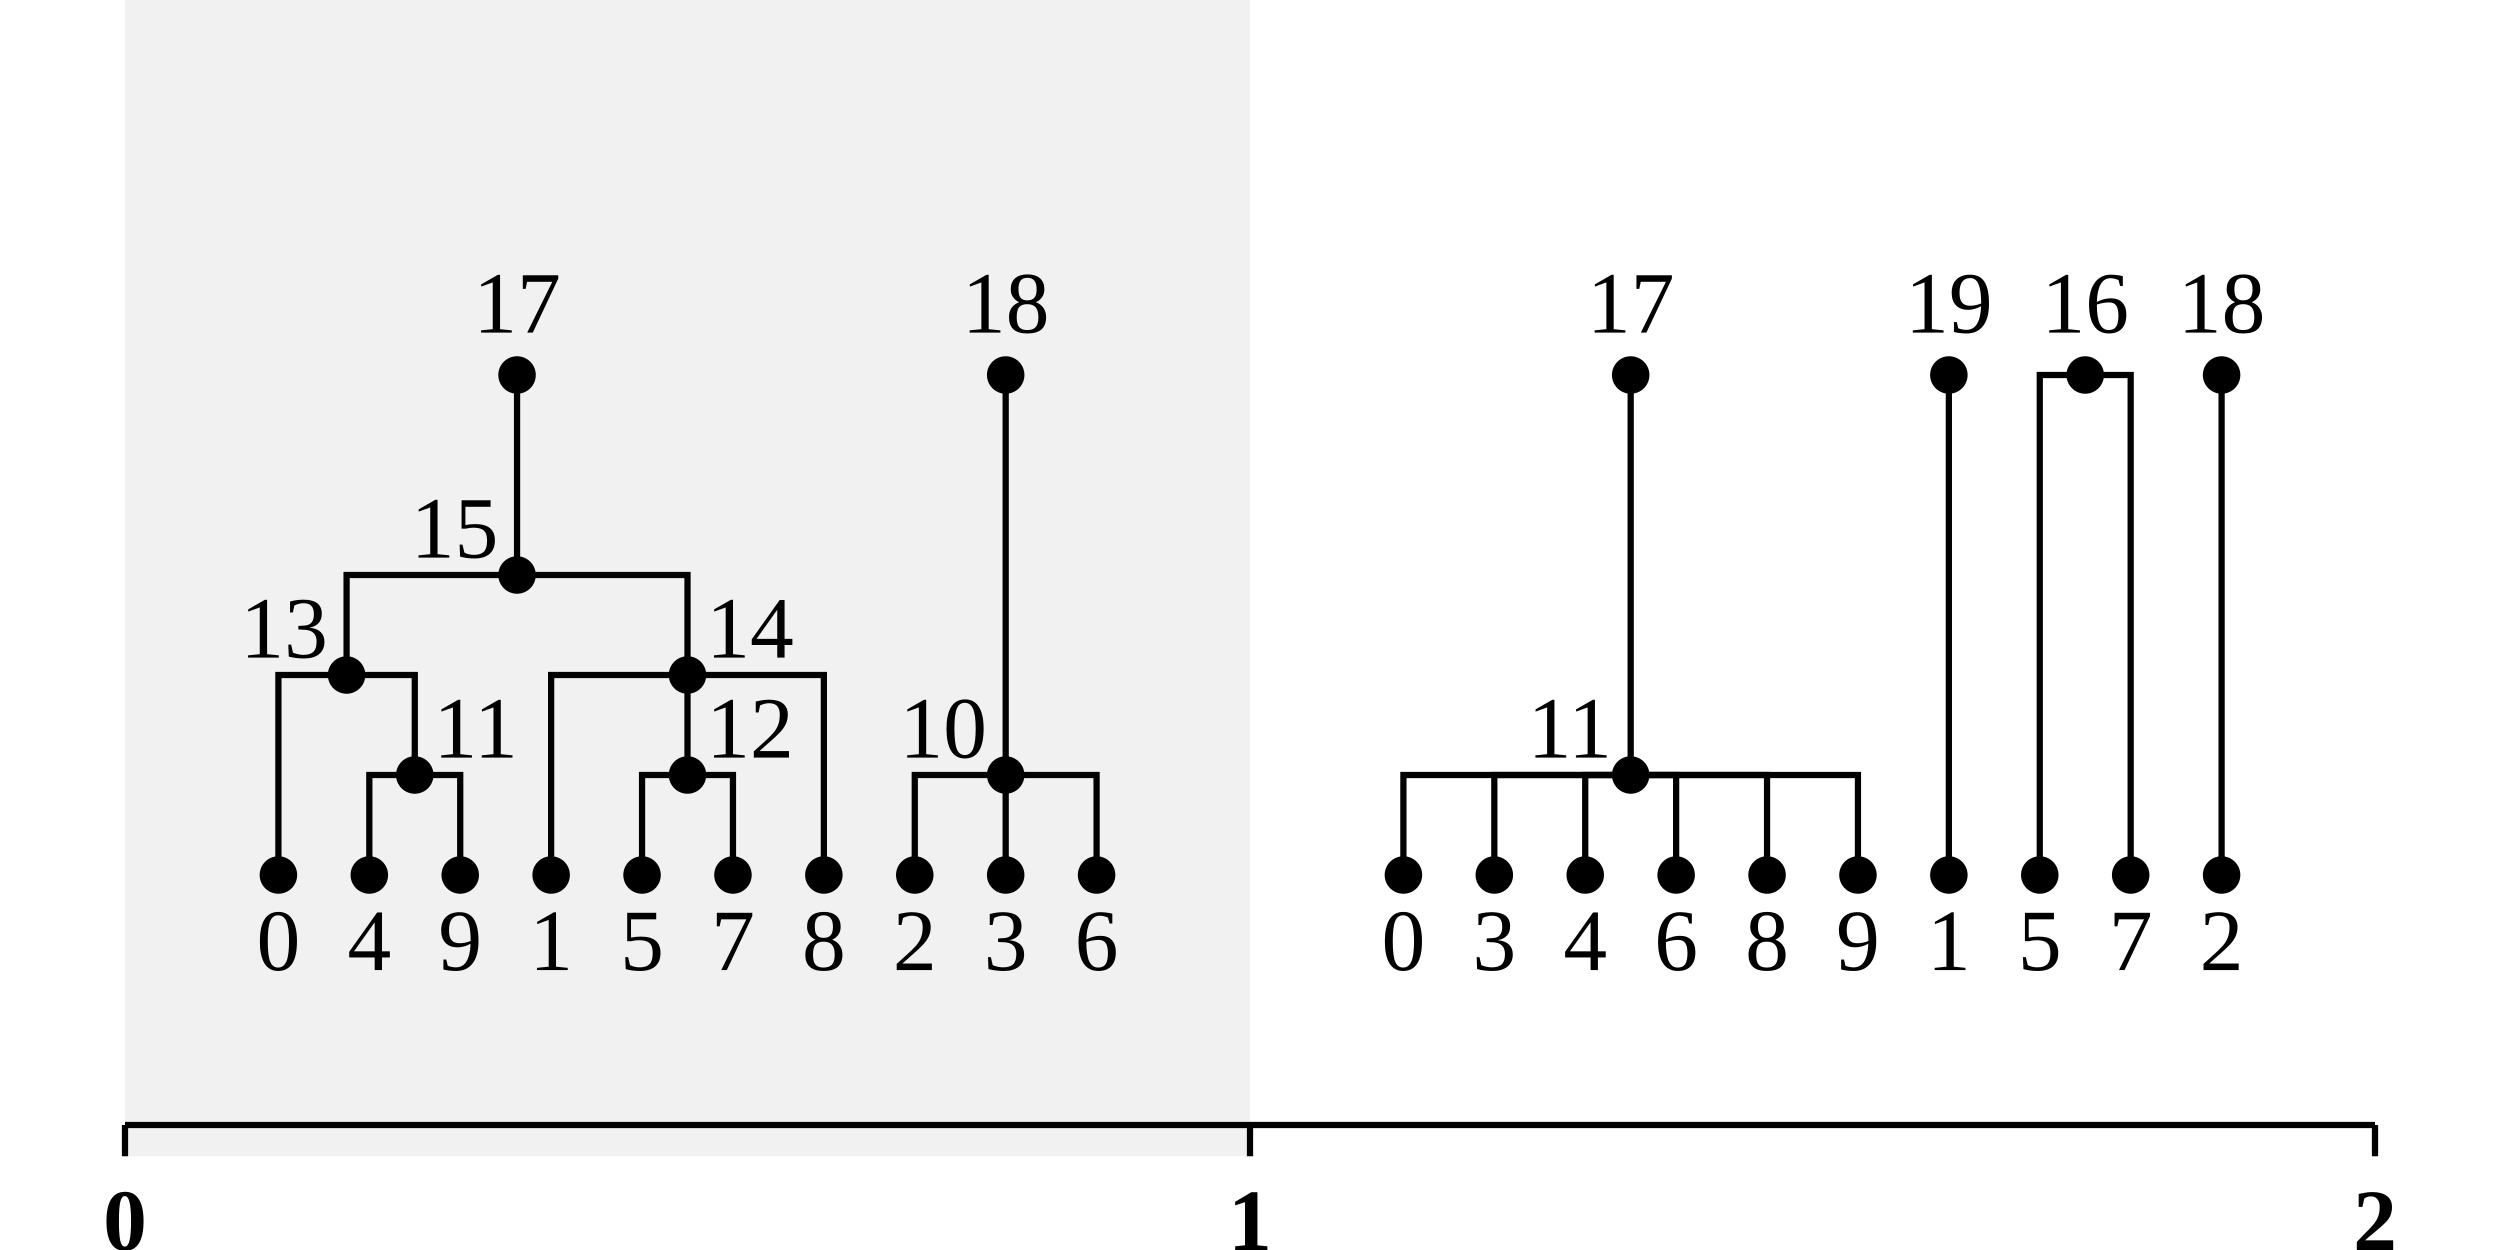
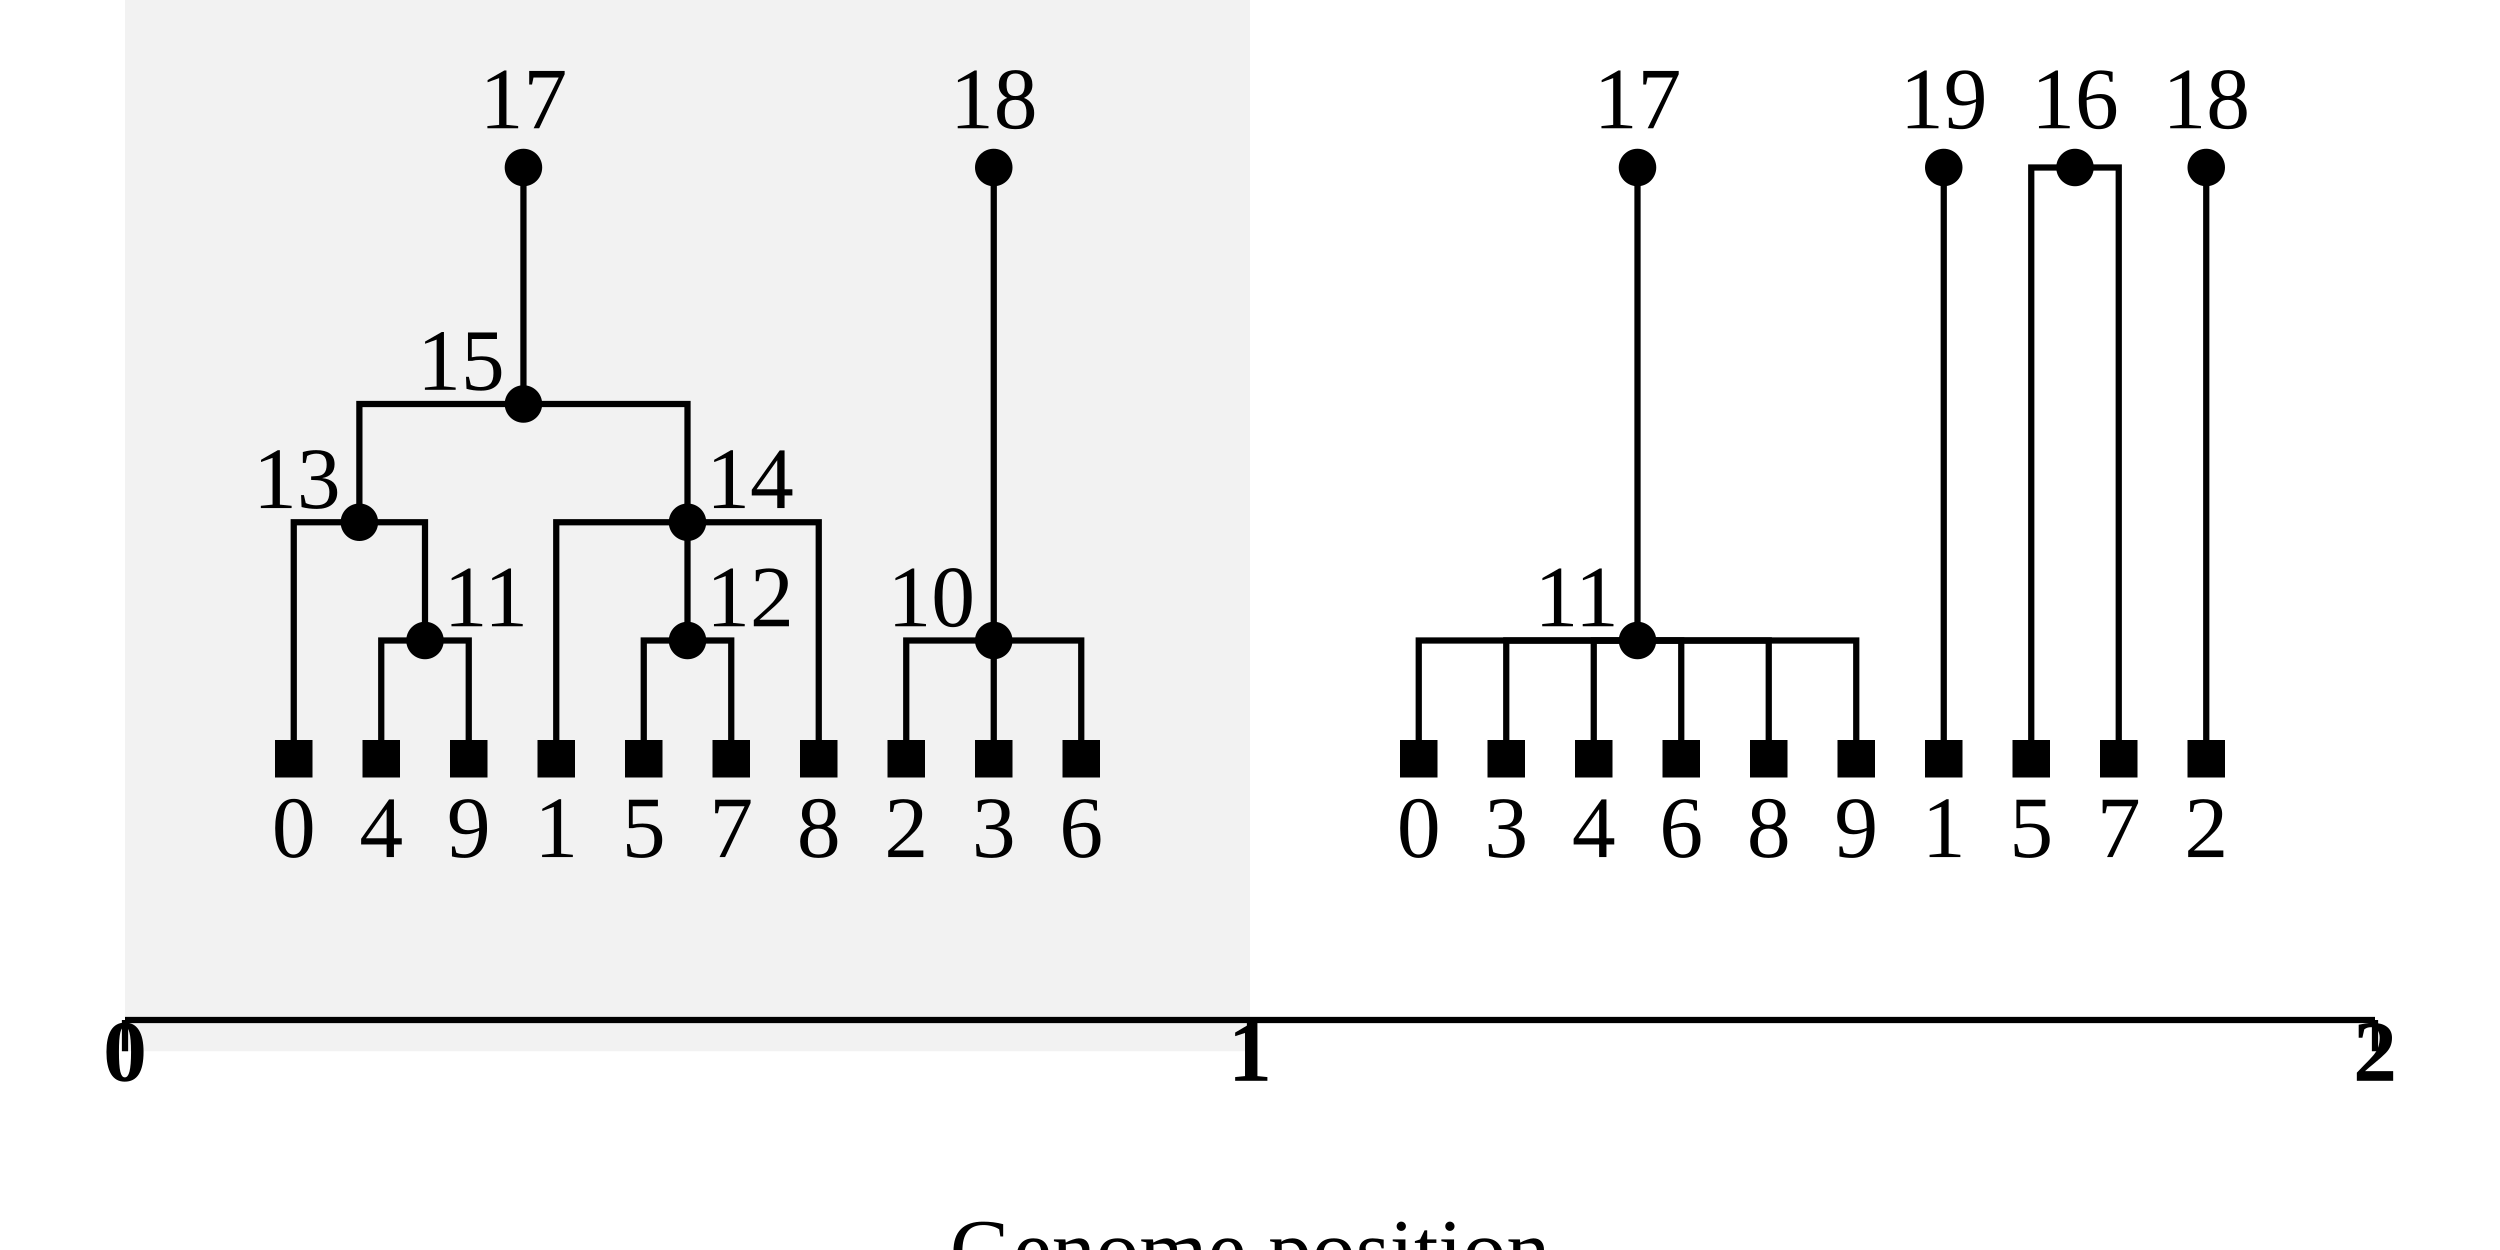
<svg xmlns="http://www.w3.org/2000/svg" baseProfile="full" height="200" version="1.1" width="400">
  <defs>
-     <style type="text/css">.axis {font-weight: bold}.tree, .axis {font-size: 14px; text-anchor:middle}.edge {stroke: black; fill: none}.node &gt; .sym {fill: black; stroke: none}.tree text {dominant-baseline: middle}.tree .lab.lft {text-anchor: end}.tree .lab.rgt {text-anchor: start}.mut {fill: red; font-style: italic}</style>
+     <style type="text/css">.tree-sequence .background path {fill: #808080; fill-opacity:0}.tree-sequence .background path:nth-child(odd) {fill-opacity:.1}.axes {font-size: 14px}.x-axis .tick .lab {font-weight: bold}.axes, .tree {font-size: 14px; text-anchor:middle}.y-axis line.grid {stroke: #FAFAFA}.y-axis &gt; .lab text {transform: translateX(0.8em) rotate(-90deg)}.x-axis .tick g {transform: translateY(0.9em)}.x-axis &gt; .lab text {transform: translateY(-0.8em)}.axes line, .edge {stroke:black; fill:none}.node &gt; .sym {fill: black; stroke: none}.site &gt; .sym {stroke: black}.mut text {fill: red; font-style: italic}.mut line {fill: none; stroke: none}.mut .sym {fill: none; stroke: red}.node .mut .sym {stroke-width: 1.5px}.tree text, .tree-sequence text {dominant-baseline: central}.plotbox .lab.lft {text-anchor: end}.plotbox .lab.rgt {text-anchor: start}</style>
  </defs>
  <g class="tree-sequence">
    <g class="background">
-       <polygon fill="#F1F1F1" points="20,185 20,180 20,160 20,0 200.0,0 200.0,160 200.0,180 200.0,185" />
+       <path d="M20,0 l180,0 l0,138.2 l0,25 l0,5 l-180,0 l0,-5 l0,-25 l0,-138.2z" />
+       <path d="M200,0 l180,0 l0,138.2 l0,25 l0,5 l-180,0 l0,-5 l0,-25 l0,-138.2z" />
    </g>
-     <g class="trees">
-       <g class="treebox t0" transform="translate(20 30)">
-         <g class="tree t0">
-           <g class="node n17 p0 root" transform="translate(62.7273 30.0)">
-             <g class="a17 node n15 p0" transform="translate(0.0 32.0)">
-               <g class="a15 node n13 p0" transform="translate(-27.2727 16.0)">
-                 <g class="a13 leaf node n0 p0 sample" transform="translate(-10.9091 32.0)">
-                   <path class="edge" d="M 0 0 V -32.0 H 10.909" />
-                   <circle class="sym" cx="0" cy="0" r="3" />
-                   <text class="lab" transform="translate(0 12)">0</text>
-                 </g>
-                 <g class="a13 node n11 p0" transform="translate(10.9091 16.0)">
-                   <g class="a11 leaf node n4 p0 sample" transform="translate(-7.27273 16.0)">
-                     <path class="edge" d="M 0 0 V -16.0 H 7.273" />
-                     <circle class="sym" cx="0" cy="0" r="3" />
-                     <text class="lab" transform="translate(0 12)">4</text>
-                   </g>
-                   <g class="a11 leaf node n9 p0 sample" transform="translate(7.27273 16.0)">
-                     <path class="edge" d="M 0 0 V -16.0 H -7.273" />
-                     <circle class="sym" cx="0" cy="0" r="3" />
-                     <text class="lab" transform="translate(0 12)">9</text>
-                   </g>
-                   <path class="edge" d="M 0 0 V -16.0 H -10.909" />
-                   <circle class="sym" cx="0" cy="0" r="3" />
-                   <text class="lab rgt" transform="translate(3 -6)">11</text>
-                 </g>
-                 <path class="edge" d="M 0 0 V -16.0 H 27.273" />
-                 <circle class="sym" cx="0" cy="0" r="3" />
-                 <text class="lab lft" transform="translate(-3 -6)">13</text>
-               </g>
-               <g class="a15 node n14 p0" transform="translate(27.2727 16.0)">
-                 <g class="a14 leaf node n1 p0 sample" transform="translate(-21.8182 32.0)">
-                   <path class="edge" d="M 0 0 V -32.0 H 21.818" />
-                   <circle class="sym" cx="0" cy="0" r="3" />
-                   <text class="lab" transform="translate(0 12)">1</text>
-                 </g>
-                 <g class="a14 leaf node n8 p0 sample" transform="translate(21.8182 32.0)">
-                   <path class="edge" d="M 0 0 V -32.0 H -21.818" />
-                   <circle class="sym" cx="0" cy="0" r="3" />
-                   <text class="lab" transform="translate(0 12)">8</text>
-                 </g>
-                 <g class="a14 node n12 p0" transform="translate(0.0 16.0)">
-                   <g class="a12 leaf node n5 p0 sample" transform="translate(-7.27273 16.0)">
-                     <path class="edge" d="M 0 0 V -16.0 H 7.273" />
-                     <circle class="sym" cx="0" cy="0" r="3" />
-                     <text class="lab" transform="translate(0 12)">5</text>
-                   </g>
-                   <g class="a12 leaf node n7 p0 sample" transform="translate(7.27273 16.0)">
-                     <path class="edge" d="M 0 0 V -16.0 H -7.273" />
-                     <circle class="sym" cx="0" cy="0" r="3" />
-                     <text class="lab" transform="translate(0 12)">7</text>
-                   </g>
-                   <path class="edge" d="M 0 0 V -16.0 H 0.0" />
-                   <circle class="sym" cx="0" cy="0" r="3" />
-                   <text class="lab rgt" transform="translate(3 -6)">12</text>
-                 </g>
-                 <path class="edge" d="M 0 0 V -16.0 H -27.273" />
-                 <circle class="sym" cx="0" cy="0" r="3" />
-                 <text class="lab rgt" transform="translate(3 -6)">14</text>
-               </g>
-               <path class="edge" d="M 0 0 V -32.0 H 0.0" />
-               <circle class="sym" cx="0" cy="0" r="3" />
-               <text class="lab lft" transform="translate(-3 -6)">15</text>
-             </g>
-             <circle class="sym" cx="0" cy="0" r="3" />
-             <text class="lab" transform="translate(0 -10)">17</text>
-           </g>
-           <g class="node n18 p0 root" transform="translate(140.909 30.0)">
-             <g class="a18 node n10 p0" transform="translate(0.0 64.0)">
-               <g class="a10 leaf node n2 p0 sample" transform="translate(-14.5455 16.0)">
-                 <path class="edge" d="M 0 0 V -16.0 H 14.546" />
-                 <circle class="sym" cx="0" cy="0" r="3" />
-                 <text class="lab" transform="translate(0 12)">2</text>
-               </g>
-               <g class="a10 leaf node n3 p0 sample" transform="translate(0.0 16.0)">
-                 <path class="edge" d="M 0 0 V -16.0 H 0.0" />
-                 <circle class="sym" cx="0" cy="0" r="3" />
-                 <text class="lab" transform="translate(0 12)">3</text>
-               </g>
-               <g class="a10 leaf node n6 p0 sample" transform="translate(14.5455 16.0)">
-                 <path class="edge" d="M 0 0 V -16.0 H -14.546" />
-                 <circle class="sym" cx="0" cy="0" r="3" />
-                 <text class="lab" transform="translate(0 12)">6</text>
-               </g>
-               <path class="edge" d="M 0 0 V -64.0 H 0.0" />
-               <circle class="sym" cx="0" cy="0" r="3" />
-               <text class="lab lft" transform="translate(-3 -6)">10</text>
-             </g>
-             <circle class="sym" cx="0" cy="0" r="3" />
-             <text class="lab" transform="translate(0 -10)">18</text>
-           </g>
-         </g>
-       </g>
-       <g class="treebox t1" transform="translate(200.0 30)">
-         <g class="tree t1">
-           <g class="node n17 p0 root" transform="translate(60.9091 30.0)">
-             <g class="a17 node n11 p0" transform="translate(0.0 64.0)">
-               <g class="a11 leaf node n4 p0 sample" transform="translate(-7.27273 16.0)">
-                 <path class="edge" d="M 0 0 V -16.0 H 7.273" />
-                 <circle class="sym" cx="0" cy="0" r="3" />
-                 <text class="lab" transform="translate(0 12)">4</text>
-               </g>
-               <g class="a11 leaf node n9 p0 sample" transform="translate(36.3636 16.0)">
-                 <path class="edge" d="M 0 0 V -16.0 H -36.364" />
-                 <circle class="sym" cx="0" cy="0" r="3" />
-                 <text class="lab" transform="translate(0 12)">9</text>
-               </g>
-               <g class="a11 leaf node n0 p0 sample" transform="translate(-36.3636 16.0)">
-                 <path class="edge" d="M 0 0 V -16.0 H 36.364" />
-                 <circle class="sym" cx="0" cy="0" r="3" />
-                 <text class="lab" transform="translate(0 12)">0</text>
-               </g>
-               <g class="a11 leaf node n3 p0 sample" transform="translate(-21.8182 16.0)">
-                 <path class="edge" d="M 0 0 V -16.0 H 21.818" />
-                 <circle class="sym" cx="0" cy="0" r="3" />
-                 <text class="lab" transform="translate(0 12)">3</text>
-               </g>
-               <g class="a11 leaf node n6 p0 sample" transform="translate(7.27273 16.0)">
-                 <path class="edge" d="M 0 0 V -16.0 H -7.273" />
-                 <circle class="sym" cx="0" cy="0" r="3" />
-                 <text class="lab" transform="translate(0 12)">6</text>
-               </g>
-               <g class="a11 leaf node n8 p0 sample" transform="translate(21.8182 16.0)">
-                 <path class="edge" d="M 0 0 V -16.0 H -21.818" />
-                 <circle class="sym" cx="0" cy="0" r="3" />
-                 <text class="lab" transform="translate(0 12)">8</text>
-               </g>
-               <path class="edge" d="M 0 0 V -64.0 H 0.0" />
-               <circle class="sym" cx="0" cy="0" r="3" />
-               <text class="lab lft" transform="translate(-3 -6)">11</text>
-             </g>
-             <circle class="sym" cx="0" cy="0" r="3" />
-             <text class="lab" transform="translate(0 -10)">17</text>
-           </g>
-           <g class="node n19 p0 root" transform="translate(111.818 30.0)">
-             <g class="a19 leaf node n1 p0 sample" transform="translate(0.0 80.0)">
-               <path class="edge" d="M 0 0 V -80.0 H 0.0" />
-               <circle class="sym" cx="0" cy="0" r="3" />
-               <text class="lab" transform="translate(0 12)">1</text>
-             </g>
-             <circle class="sym" cx="0" cy="0" r="3" />
-             <text class="lab" transform="translate(0 -10)">19</text>
-           </g>
-           <g class="node n16 p0 root" transform="translate(133.636 30.0)">
-             <g class="a16 leaf node n5 p0 sample" transform="translate(-7.27273 80.0)">
-               <path class="edge" d="M 0 0 V -80.0 H 7.273" />
-               <circle class="sym" cx="0" cy="0" r="3" />
-               <text class="lab" transform="translate(0 12)">5</text>
-             </g>
-             <g class="a16 leaf node n7 p0 sample" transform="translate(7.27273 80.0)">
-               <path class="edge" d="M 0 0 V -80.0 H -7.273" />
-               <circle class="sym" cx="0" cy="0" r="3" />
-               <text class="lab" transform="translate(0 12)">7</text>
-             </g>
-             <circle class="sym" cx="0" cy="0" r="3" />
-             <text class="lab" transform="translate(0 -10)">16</text>
-           </g>
-           <g class="node n18 p0 root" transform="translate(155.455 30.0)">
-             <g class="a18 leaf node n2 p0 sample" transform="translate(0.0 80.0)">
-               <path class="edge" d="M 0 0 V -80.0 H 0.0" />
-               <circle class="sym" cx="0" cy="0" r="3" />
-               <text class="lab" transform="translate(0 12)">2</text>
-             </g>
-             <circle class="sym" cx="0" cy="0" r="3" />
-             <text class="lab" transform="translate(0 -10)">18</text>
+     <g class="axes">
+       <g class="x-axis">
+         <g class="lab" transform="translate(200,200)">
+           <text text-anchor="middle">Genome position</text>
+         </g>
+         <line x1="20" x2="380" y1="163.2" y2="163.2" />
+         <g class="tick" transform="translate(20 163.2)">
+           <line x1="0" x2="0" y1="0" y2="5" />
+           <g class="lab" transform="translate(0,5)">
+             <text>0</text>
+           </g>
+         </g>
+         <g class="tick" transform="translate(200 163.2)">
+           <line x1="0" x2="0" y1="0" y2="5" />
+           <g class="lab" transform="translate(0,5)">
+             <text>1</text>
+           </g>
+         </g>
+         <g class="tick" transform="translate(380 163.2)">
+           <line x1="0" x2="0" y1="0" y2="5" />
+           <g class="lab" transform="translate(0,5)">
+             <text>2</text>
          </g>
        </g>
      </g>
    </g>
-     <g class="axis">
-       <line stroke="black" x1="20" x2="380" y1="180" y2="180" />
-       <line stroke="black" x1="20" x2="20" y1="180" y2="185" />
-       <g transform="translate(20, 200)">
-         <text font-size="14" font-weight="bold" text-anchor="middle">0</text>
+     <g class="plotbox trees">
+       <g class="tree t0" transform="translate(20 0)">
+         <g class="plotbox">
+           <g class="node n17 p0 root" transform="translate(63.75 26.8)">
+             <g class="a17 node n15 p0" transform="translate(0.0 37.84)">
+               <g class="a15 node n13 p0" transform="translate(-26.25 18.92)">
+                 <g class="a13 leaf node n0 p0 sample" transform="translate(-10.5 37.84)">
+                   <path class="edge" d="M 0 0 V -37.84 H 10.5" />
+                   <rect class="sym" height="6" width="6" x="-3" y="-3" />
+                   <text class="lab" transform="translate(0 11)">0</text>
+                 </g>
+                 <g class="a13 node n11 p0" transform="translate(10.5 18.92)">
+                   <g class="a11 leaf node n4 p0 sample" transform="translate(-7 18.92)">
+                     <path class="edge" d="M 0 0 V -18.92 H 7" />
+                     <rect class="sym" height="6" width="6" x="-3" y="-3" />
+                     <text class="lab" transform="translate(0 11)">4</text>
+                   </g>
+                   <g class="a11 leaf node n9 p0 sample" transform="translate(7 18.92)">
+                     <path class="edge" d="M 0 0 V -18.92 H -7" />
+                     <rect class="sym" height="6" width="6" x="-3" y="-3" />
+                     <text class="lab" transform="translate(0 11)">9</text>
+                   </g>
+                   <path class="edge" d="M 0 0 V -18.92 H -10.5" />
+                   <circle class="sym" cx="0" cy="0" r="3" />
+                   <text class="lab rgt" transform="translate(3 -7.0)">11</text>
+                 </g>
+                 <path class="edge" d="M 0 0 V -18.92 H 26.25" />
+                 <circle class="sym" cx="0" cy="0" r="3" />
+                 <text class="lab lft" transform="translate(-3 -7.0)">13</text>
+               </g>
+               <g class="a15 node n14 p0" transform="translate(26.25 18.92)">
+                 <g class="a14 leaf node n1 p0 sample" transform="translate(-21 37.84)">
+                   <path class="edge" d="M 0 0 V -37.84 H 21" />
+                   <rect class="sym" height="6" width="6" x="-3" y="-3" />
+                   <text class="lab" transform="translate(0 11)">1</text>
+                 </g>
+                 <g class="a14 leaf node n8 p0 sample" transform="translate(21 37.84)">
+                   <path class="edge" d="M 0 0 V -37.84 H -21" />
+                   <rect class="sym" height="6" width="6" x="-3" y="-3" />
+                   <text class="lab" transform="translate(0 11)">8</text>
+                 </g>
+                 <g class="a14 node n12 p0" transform="translate(0.0 18.92)">
+                   <g class="a12 leaf node n5 p0 sample" transform="translate(-7 18.92)">
+                     <path class="edge" d="M 0 0 V -18.92 H 7" />
+                     <rect class="sym" height="6" width="6" x="-3" y="-3" />
+                     <text class="lab" transform="translate(0 11)">5</text>
+                   </g>
+                   <g class="a12 leaf node n7 p0 sample" transform="translate(7 18.92)">
+                     <path class="edge" d="M 0 0 V -18.92 H -7" />
+                     <rect class="sym" height="6" width="6" x="-3" y="-3" />
+                     <text class="lab" transform="translate(0 11)">7</text>
+                   </g>
+                   <path class="edge" d="M 0 0 V -18.92 H 0.0" />
+                   <circle class="sym" cx="0" cy="0" r="3" />
+                   <text class="lab rgt" transform="translate(3 -7.0)">12</text>
+                 </g>
+                 <path class="edge" d="M 0 0 V -18.92 H -26.25" />
+                 <circle class="sym" cx="0" cy="0" r="3" />
+                 <text class="lab rgt" transform="translate(3 -7.0)">14</text>
+               </g>
+               <path class="edge" d="M 0 0 V -37.84 H 0.0" />
+               <circle class="sym" cx="0" cy="0" r="3" />
+               <text class="lab lft" transform="translate(-3 -7.0)">15</text>
+             </g>
+             <circle class="sym" cx="0" cy="0" r="3" />
+             <text class="lab" transform="translate(0 -11)">17</text>
+           </g>
+           <g class="node n18 p0 root" transform="translate(139 26.8)">
+             <g class="a18 node n10 p0" transform="translate(0.0 75.68)">
+               <g class="a10 leaf node n2 p0 sample" transform="translate(-14 18.92)">
+                 <path class="edge" d="M 0 0 V -18.92 H 14" />
+                 <rect class="sym" height="6" width="6" x="-3" y="-3" />
+                 <text class="lab" transform="translate(0 11)">2</text>
+               </g>
+               <g class="a10 leaf node n3 p0 sample" transform="translate(0.0 18.92)">
+                 <path class="edge" d="M 0 0 V -18.92 H 0.0" />
+                 <rect class="sym" height="6" width="6" x="-3" y="-3" />
+                 <text class="lab" transform="translate(0 11)">3</text>
+               </g>
+               <g class="a10 leaf node n6 p0 sample" transform="translate(14 18.92)">
+                 <path class="edge" d="M 0 0 V -18.92 H -14" />
+                 <rect class="sym" height="6" width="6" x="-3" y="-3" />
+                 <text class="lab" transform="translate(0 11)">6</text>
+               </g>
+               <path class="edge" d="M 0 0 V -75.68 H 0.0" />
+               <circle class="sym" cx="0" cy="0" r="3" />
+               <text class="lab lft" transform="translate(-3 -7.0)">10</text>
+             </g>
+             <circle class="sym" cx="0" cy="0" r="3" />
+             <text class="lab" transform="translate(0 -11)">18</text>
+           </g>
+         </g>
      </g>
-       <line stroke="black" x1="200.0" x2="200.0" y1="180" y2="185" />
-       <g transform="translate(200.0, 200)">
-         <text font-size="14" font-weight="bold" text-anchor="middle">1</text>
-       </g>
-       <line stroke="black" x1="380.0" x2="380.0" y1="180" y2="185" />
-       <g transform="translate(380.0, 200)">
-         <text font-size="14" font-weight="bold" text-anchor="middle">2</text>
+       <g class="tree t1" transform="translate(200 0)">
+         <g class="plotbox">
+           <g class="node n17 p0 root" transform="translate(62 26.8)">
+             <g class="a17 node n11 p0" transform="translate(0.0 75.68)">
+               <g class="a11 leaf node n4 p0 sample" transform="translate(-7 18.92)">
+                 <path class="edge" d="M 0 0 V -18.92 H 7" />
+                 <rect class="sym" height="6" width="6" x="-3" y="-3" />
+                 <text class="lab" transform="translate(0 11)">4</text>
+               </g>
+               <g class="a11 leaf node n9 p0 sample" transform="translate(35 18.92)">
+                 <path class="edge" d="M 0 0 V -18.92 H -35" />
+                 <rect class="sym" height="6" width="6" x="-3" y="-3" />
+                 <text class="lab" transform="translate(0 11)">9</text>
+               </g>
+               <g class="a11 leaf node n0 p0 sample" transform="translate(-35 18.92)">
+                 <path class="edge" d="M 0 0 V -18.92 H 35" />
+                 <rect class="sym" height="6" width="6" x="-3" y="-3" />
+                 <text class="lab" transform="translate(0 11)">0</text>
+               </g>
+               <g class="a11 leaf node n3 p0 sample" transform="translate(-21 18.92)">
+                 <path class="edge" d="M 0 0 V -18.92 H 21" />
+                 <rect class="sym" height="6" width="6" x="-3" y="-3" />
+                 <text class="lab" transform="translate(0 11)">3</text>
+               </g>
+               <g class="a11 leaf node n6 p0 sample" transform="translate(7 18.92)">
+                 <path class="edge" d="M 0 0 V -18.92 H -7" />
+                 <rect class="sym" height="6" width="6" x="-3" y="-3" />
+                 <text class="lab" transform="translate(0 11)">6</text>
+               </g>
+               <g class="a11 leaf node n8 p0 sample" transform="translate(21 18.92)">
+                 <path class="edge" d="M 0 0 V -18.92 H -21" />
+                 <rect class="sym" height="6" width="6" x="-3" y="-3" />
+                 <text class="lab" transform="translate(0 11)">8</text>
+               </g>
+               <path class="edge" d="M 0 0 V -75.68 H 0.0" />
+               <circle class="sym" cx="0" cy="0" r="3" />
+               <text class="lab lft" transform="translate(-3 -7.0)">11</text>
+             </g>
+             <circle class="sym" cx="0" cy="0" r="3" />
+             <text class="lab" transform="translate(0 -11)">17</text>
+           </g>
+           <g class="node n19 p0 root" transform="translate(111 26.8)">
+             <g class="a19 leaf node n1 p0 sample" transform="translate(0.0 94.6)">
+               <path class="edge" d="M 0 0 V -94.6 H 0.0" />
+               <rect class="sym" height="6" width="6" x="-3" y="-3" />
+               <text class="lab" transform="translate(0 11)">1</text>
+             </g>
+             <circle class="sym" cx="0" cy="0" r="3" />
+             <text class="lab" transform="translate(0 -11)">19</text>
+           </g>
+           <g class="node n16 p0 root" transform="translate(132 26.8)">
+             <g class="a16 leaf node n5 p0 sample" transform="translate(-7 94.6)">
+               <path class="edge" d="M 0 0 V -94.6 H 7" />
+               <rect class="sym" height="6" width="6" x="-3" y="-3" />
+               <text class="lab" transform="translate(0 11)">5</text>
+             </g>
+             <g class="a16 leaf node n7 p0 sample" transform="translate(7 94.6)">
+               <path class="edge" d="M 0 0 V -94.6 H -7" />
+               <rect class="sym" height="6" width="6" x="-3" y="-3" />
+               <text class="lab" transform="translate(0 11)">7</text>
+             </g>
+             <circle class="sym" cx="0" cy="0" r="3" />
+             <text class="lab" transform="translate(0 -11)">16</text>
+           </g>
+           <g class="node n18 p0 root" transform="translate(153 26.8)">
+             <g class="a18 leaf node n2 p0 sample" transform="translate(0.0 94.6)">
+               <path class="edge" d="M 0 0 V -94.6 H 0.0" />
+               <rect class="sym" height="6" width="6" x="-3" y="-3" />
+               <text class="lab" transform="translate(0 11)">2</text>
+             </g>
+             <circle class="sym" cx="0" cy="0" r="3" />
+             <text class="lab" transform="translate(0 -11)">18</text>
+           </g>
+         </g>
      </g>
    </g>
  </g>
</svg>
